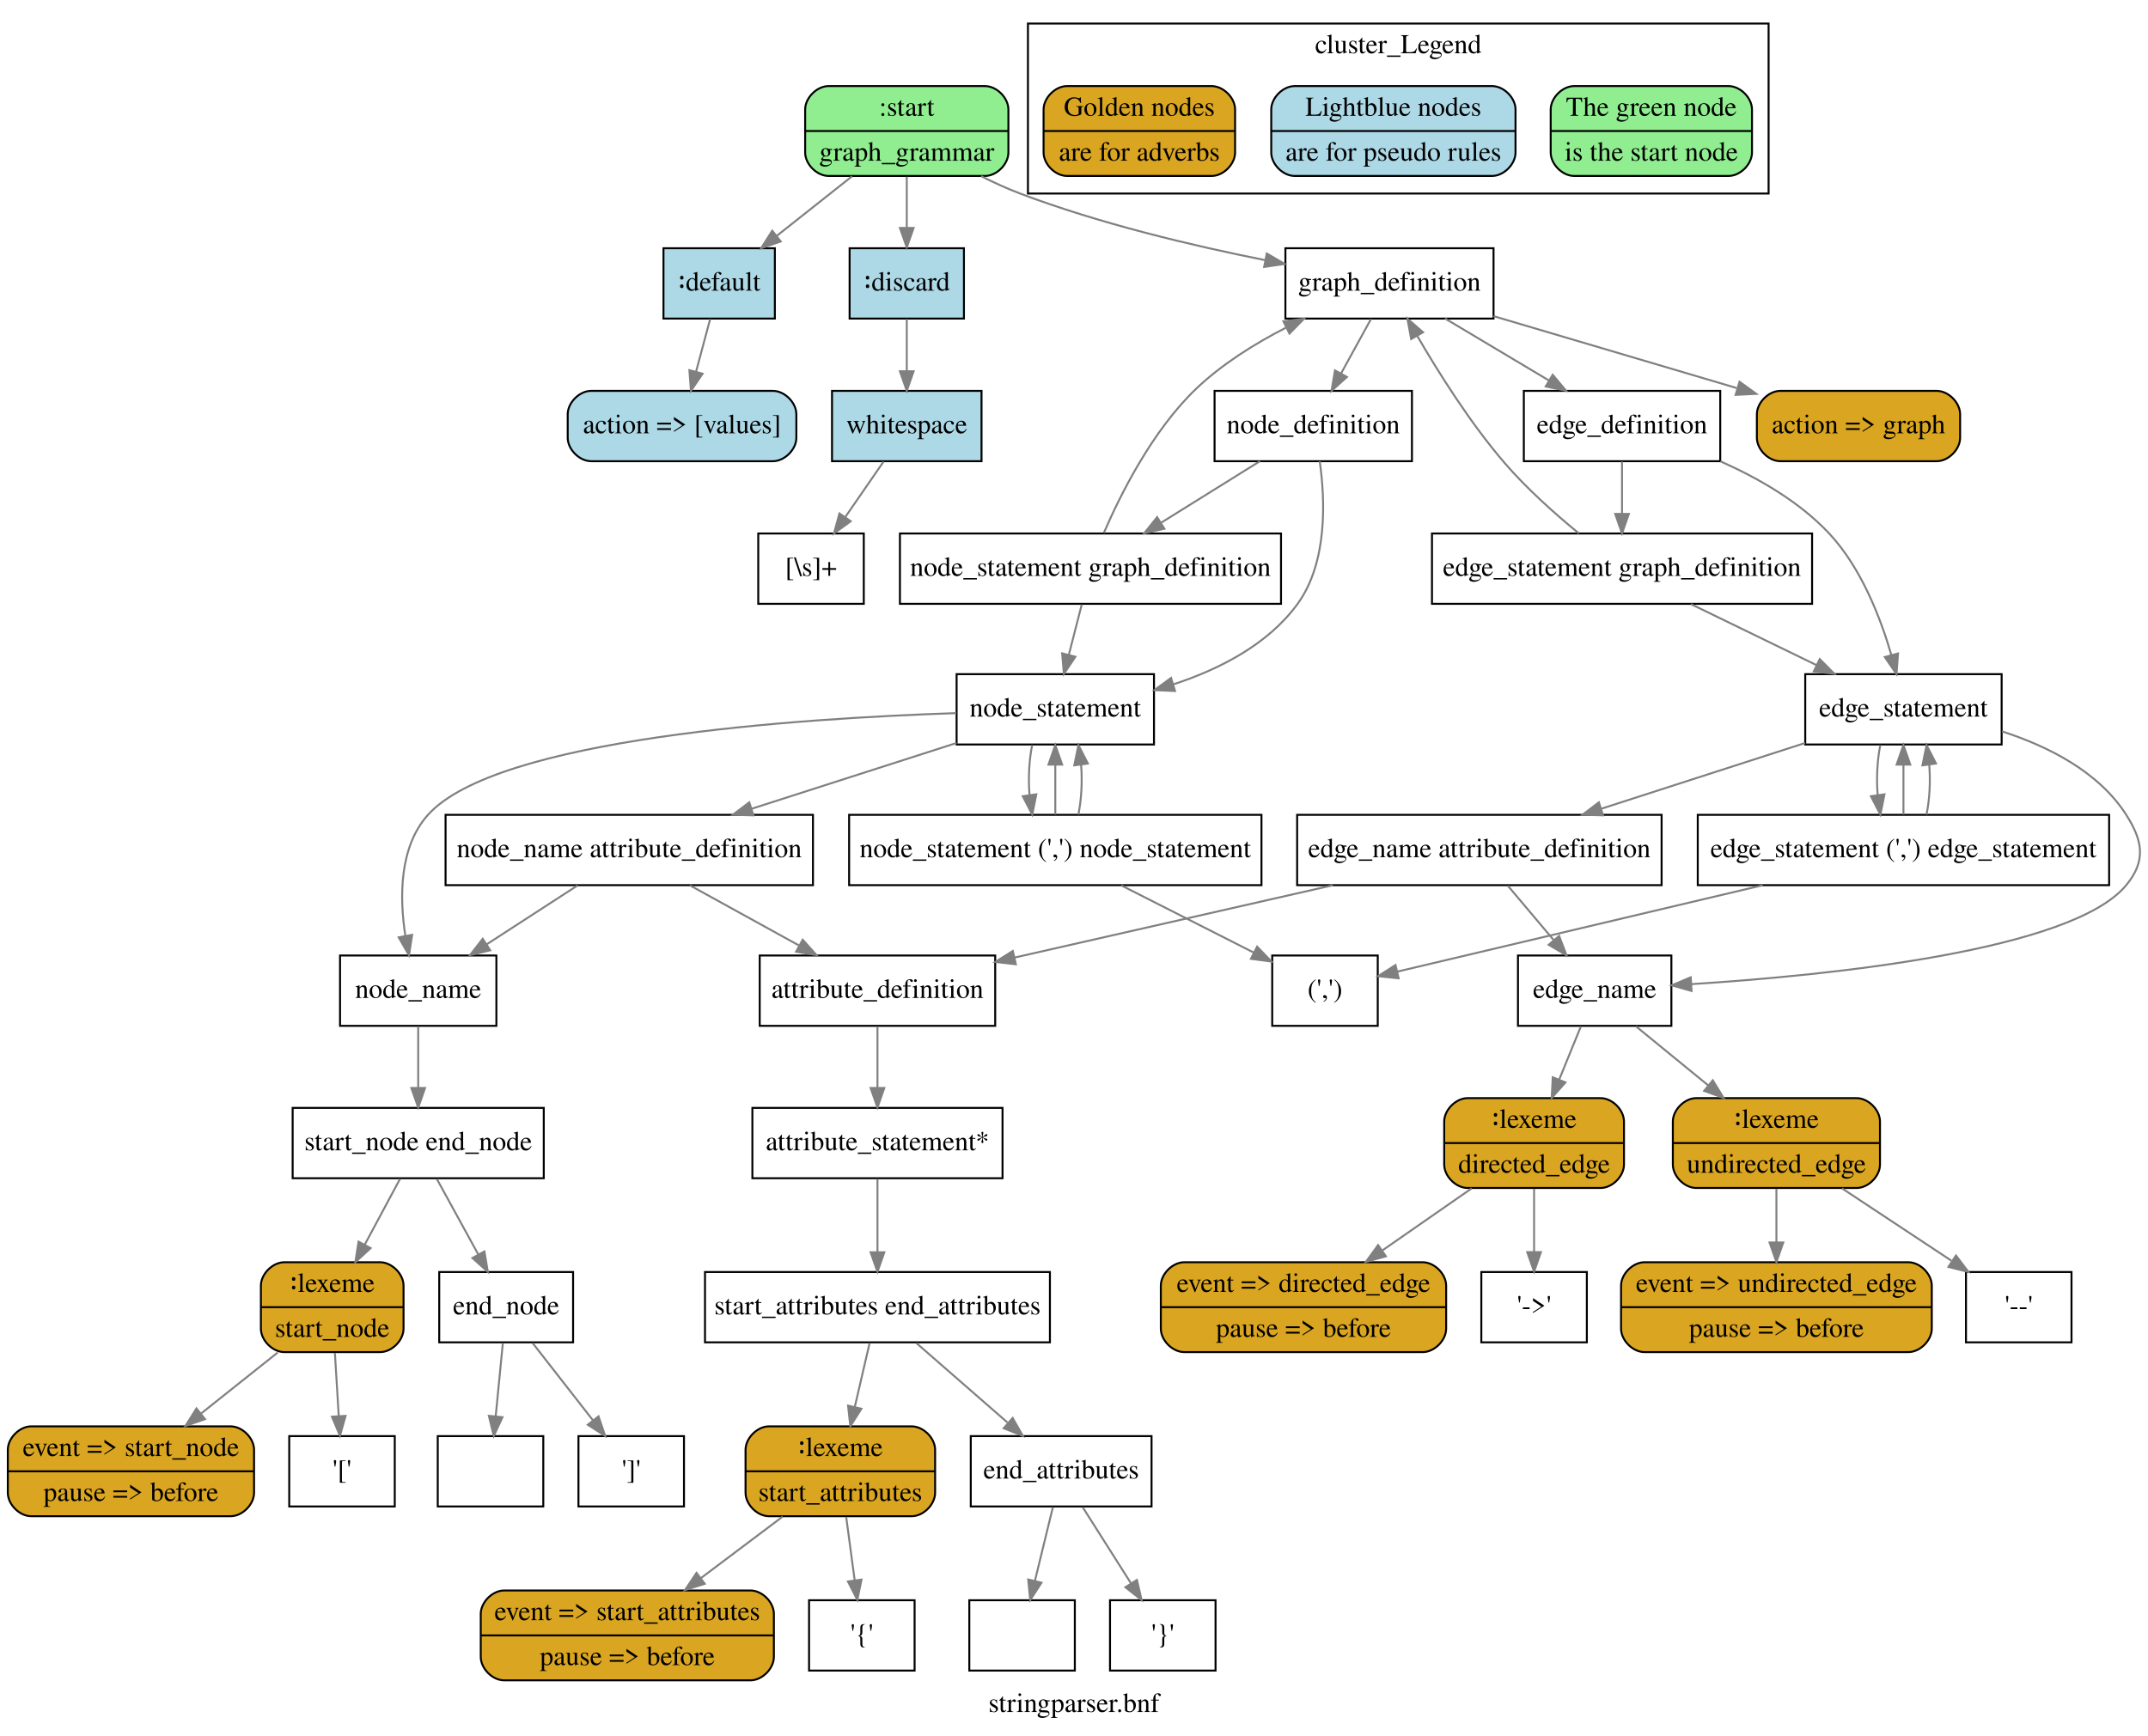
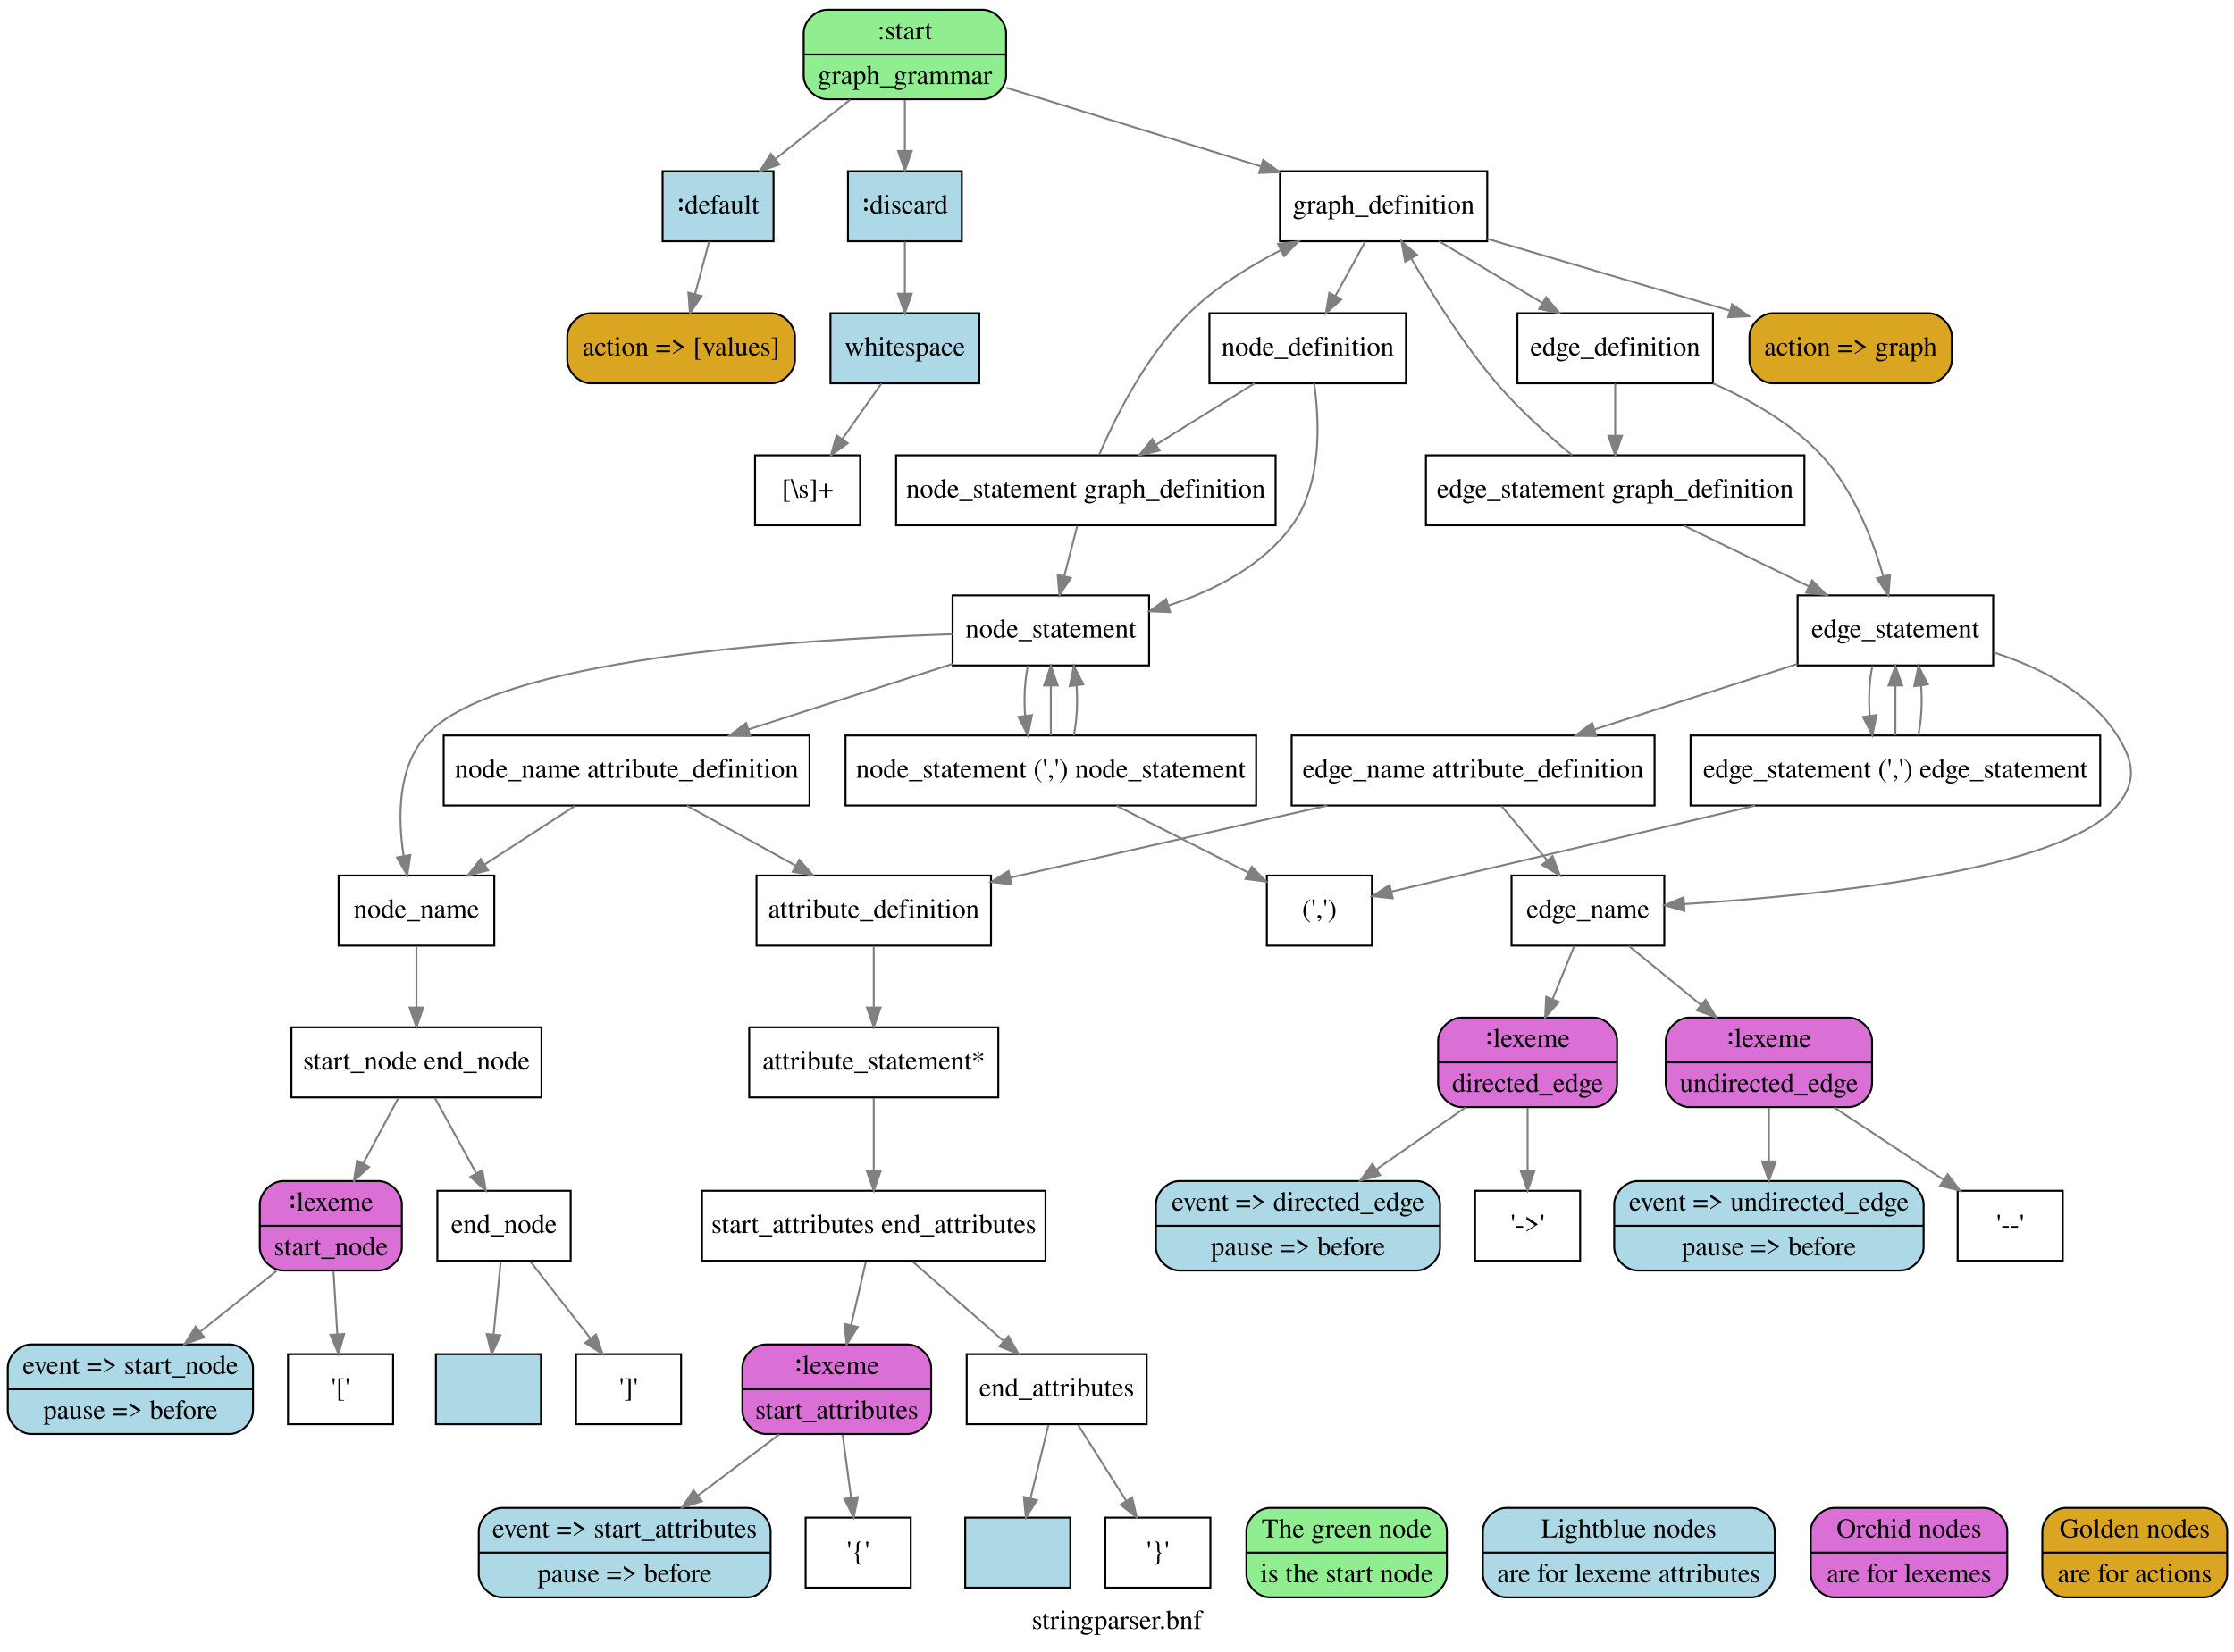
- <svg xmlns="http://www.w3.org/2000/svg" width="1099pt" height="888pt" viewBox="0.00 0.00 1099.14 888.00">
-   <g id="graph0" class="graph" transform="scale(1 1) rotate(0) translate(4 884)">
-     <polygon fill="white" stroke="white" points="-4,5 -4,-884 1096.14,-884 1096.14,5 -4,5" />
-     <text text-anchor="middle" x="545.57" y="-7.8" font-family="Times,serif" font-size="14.00">stringparser.bnf</text>
-     <g id="clust1" class="cluster">
-       <polygon fill="none" stroke="black" points="522,-785 522,-872 901,-872 901,-785 522,-785" />
-       <text text-anchor="middle" x="711.5" y="-856.8" font-family="Times,serif" font-size="14.00">cluster_Legend</text>
-     </g>
+ <svg xmlns="http://www.w3.org/2000/svg" width="1148pt" height="849pt" viewBox="0.00 0.00 1148.00 849.00">
+   <g id="graph0" class="graph" transform="scale(1 1) rotate(0) translate(4 845)">
+     <polygon fill="white" stroke="white" points="-4,5 -4,-845 1145,-845 1145,5 -4,5" />
+     <text text-anchor="middle" x="570" y="-7.8" font-family="Times,serif" font-size="14.00">stringparser.bnf</text>
    <g id="node1" class="node">
-       <path fill="lightgreen" stroke="black" d="M420,-794C420,-794 500,-794 500,-794 506,-794 512,-800 512,-806 512,-806 512,-828 512,-828 512,-834 506,-840 500,-840 500,-840 420,-840 420,-840 414,-840 408,-834 408,-828 408,-828 408,-806 408,-806 408,-800 414,-794 420,-794" />
-       <text text-anchor="middle" x="460" y="-824.8" font-family="Times,serif" font-size="14.00">:start</text>
-       <polyline fill="none" stroke="black" points="408,-817 512,-817 " />
-       <text text-anchor="middle" x="460" y="-801.8" font-family="Times,serif" font-size="14.00">graph_grammar</text>
+       <path fill="lightgreen" stroke="black" d="M421,-794C421,-794 501,-794 501,-794 507,-794 513,-800 513,-806 513,-806 513,-828 513,-828 513,-834 507,-840 501,-840 501,-840 421,-840 421,-840 415,-840 409,-834 409,-828 409,-828 409,-806 409,-806 409,-800 415,-794 421,-794" />
+       <text text-anchor="middle" x="461" y="-824.8" font-family="Times,serif" font-size="14.00">:start</text>
+       <polyline fill="none" stroke="black" points="409,-817 513,-817 " />
+       <text text-anchor="middle" x="461" y="-801.8" font-family="Times,serif" font-size="14.00">graph_grammar</text>
    </g>
    <g id="node2" class="node">
-       <polygon fill="lightblue" stroke="black" points="392.5,-757 335.5,-757 335.5,-721 392.5,-721 392.5,-757" />
-       <text text-anchor="middle" x="364" y="-735.3" font-family="Times,serif" font-size="14.00">꞉default</text>
+       <polygon fill="lightblue" stroke="black" points="393.5,-757 336.5,-757 336.5,-721 393.5,-721 393.5,-757" />
+       <text text-anchor="middle" x="365" y="-735.3" font-family="Times,serif" font-size="14.00">꞉default</text>
    </g>
    <g id="edge1" class="edge">
-       <path fill="none" stroke="grey" d="M431.975,-793.813C419.924,-784.273 405.828,-773.114 393.607,-763.439" />
-       <polygon fill="grey" stroke="grey" points="395.507,-760.479 385.494,-757.016 391.162,-765.967 395.507,-760.479" />
+       <path fill="none" stroke="grey" d="M432.975,-793.813C420.924,-784.273 406.828,-773.114 394.607,-763.439" />
+       <polygon fill="grey" stroke="grey" points="396.507,-760.479 386.494,-757.016 392.162,-765.967 396.507,-760.479" />
    </g>
    <g id="node4" class="node">
-       <polygon fill="lightblue" stroke="black" points="489.25,-757 430.75,-757 430.75,-721 489.25,-721 489.25,-757" />
-       <text text-anchor="middle" x="460" y="-735.3" font-family="Times,serif" font-size="14.00">꞉discard</text>
+       <polygon fill="lightblue" stroke="black" points="490.25,-757 431.75,-757 431.75,-721 490.25,-721 490.25,-757" />
+       <text text-anchor="middle" x="461" y="-735.3" font-family="Times,serif" font-size="14.00">꞉discard</text>
    </g>
    <g id="edge3" class="edge">
-       <path fill="none" stroke="grey" d="M460,-793.609C460,-785.481 460,-776.2 460,-767.671" />
-       <polygon fill="grey" stroke="grey" points="463.5,-767.412 460,-757.412 456.5,-767.412 463.5,-767.412" />
+       <path fill="none" stroke="grey" d="M461,-793.609C461,-785.481 461,-776.2 461,-767.671" />
+       <polygon fill="grey" stroke="grey" points="464.5,-767.412 461,-757.412 457.5,-767.412 464.5,-767.412" />
    </g>
    <g id="node6" class="node">
      <polygon fill="white" stroke="black" points="760.25,-757 653.75,-757 653.75,-721 760.25,-721 760.25,-757" />
      <text text-anchor="middle" x="707" y="-735.3" font-family="Times,serif" font-size="14.00">graph_definition</text>
    </g>
    <g id="edge5" class="edge">
-       <path fill="none" stroke="grey" d="M498.038,-793.897C504.566,-790.621 511.381,-787.509 518,-785 558.506,-769.647 605.936,-758.373 643.149,-750.95" />
-       <polygon fill="grey" stroke="grey" points="644.215,-754.308 653.36,-748.958 642.875,-747.437 644.215,-754.308" />
+       <path fill="none" stroke="grey" d="M513.17,-799.882C551.346,-788.088 603.332,-772.028 643.855,-759.508" />
+       <polygon fill="grey" stroke="grey" points="645.11,-762.784 653.631,-756.488 643.044,-756.096 645.11,-762.784" />
    </g>
    <g id="node3" class="node">
-       <path fill="lightblue" stroke="black" d="M298.5,-648C298.5,-648 391.5,-648 391.5,-648 397.5,-648 403.5,-654 403.5,-660 403.5,-660 403.5,-672 403.5,-672 403.5,-678 397.5,-684 391.5,-684 391.5,-684 298.5,-684 298.5,-684 292.5,-684 286.5,-678 286.5,-672 286.5,-672 286.5,-660 286.5,-660 286.5,-654 292.5,-648 298.5,-648" />
-       <text text-anchor="middle" x="345" y="-662.3" font-family="Times,serif" font-size="14.00">action =&gt; [values]</text>
+       <path fill="goldenrod" stroke="black" d="M299.5,-648C299.5,-648 392.5,-648 392.5,-648 398.5,-648 404.5,-654 404.5,-660 404.5,-660 404.5,-672 404.5,-672 404.5,-678 398.5,-684 392.5,-684 392.5,-684 299.5,-684 299.5,-684 293.5,-684 287.5,-678 287.5,-672 287.5,-672 287.5,-660 287.5,-660 287.5,-654 293.5,-648 299.5,-648" />
+       <text text-anchor="middle" x="346" y="-662.3" font-family="Times,serif" font-size="14.00">action =&gt; [values]</text>
    </g>
    <g id="edge2" class="edge">
-       <path fill="none" stroke="grey" d="M359.401,-720.813C357.23,-712.702 354.59,-702.836 352.166,-693.777" />
-       <polygon fill="grey" stroke="grey" points="355.523,-692.784 349.557,-684.029 348.761,-694.594 355.523,-692.784" />
+       <path fill="none" stroke="grey" d="M360.401,-720.813C358.23,-712.702 355.59,-702.836 353.166,-693.777" />
+       <polygon fill="grey" stroke="grey" points="356.523,-692.784 350.557,-684.029 349.761,-694.594 356.523,-692.784" />
    </g>
    <g id="node5" class="node">
-       <polygon fill="lightblue" stroke="black" points="498.25,-684 421.75,-684 421.75,-648 498.25,-648 498.25,-684" />
-       <text text-anchor="middle" x="460" y="-662.3" font-family="Times,serif" font-size="14.00">whitespace</text>
+       <polygon fill="lightblue" stroke="black" points="499.25,-684 422.75,-684 422.75,-648 499.25,-648 499.25,-684" />
+       <text text-anchor="middle" x="461" y="-662.3" font-family="Times,serif" font-size="14.00">whitespace</text>
    </g>
    <g id="edge4" class="edge">
-       <path fill="none" stroke="grey" d="M460,-720.813C460,-712.789 460,-703.047 460,-694.069" />
-       <polygon fill="grey" stroke="grey" points="463.5,-694.029 460,-684.029 456.5,-694.029 463.5,-694.029" />
+       <path fill="none" stroke="grey" d="M461,-720.813C461,-712.789 461,-703.047 461,-694.069" />
+       <polygon fill="grey" stroke="grey" points="464.5,-694.029 461,-684.029 457.5,-694.029 464.5,-694.029" />
    </g>
    <g id="node43" class="node">
      <polygon fill="white" stroke="black" points="438,-611 384,-611 384,-575 438,-575 438,-611" />
      <text text-anchor="middle" x="411" y="-589.3" font-family="Times,serif" font-size="14.00">[\s]+</text>
    </g>
    <g id="edge54" class="edge">
-       <path fill="none" stroke="grey" d="M448.138,-647.813C442.24,-639.266 434.996,-628.769 428.476,-619.323" />
-       <polygon fill="grey" stroke="grey" points="431.313,-617.271 422.752,-611.029 425.552,-621.247 431.313,-617.271" />
+       <path fill="none" stroke="grey" d="M448.896,-647.813C442.878,-639.266 435.486,-628.769 428.833,-619.323" />
+       <polygon fill="grey" stroke="grey" points="431.612,-617.19 422.992,-611.029 425.888,-621.22 431.612,-617.19" />
    </g>
    <g id="node7" class="node">
-       <path fill="#daa520" stroke="black" d="M907,-648C907,-648 987,-648 987,-648 993,-648 999,-654 999,-660 999,-660 999,-672 999,-672 999,-678 993,-684 987,-684 987,-684 907,-684 907,-684 901,-684 895,-678 895,-672 895,-672 895,-660 895,-660 895,-654 901,-648 907,-648" />
+       <path fill="goldenrod" stroke="black" d="M907,-648C907,-648 987,-648 987,-648 993,-648 999,-654 999,-660 999,-660 999,-672 999,-672 999,-678 993,-684 987,-684 987,-684 907,-684 907,-684 901,-684 895,-678 895,-672 895,-672 895,-660 895,-660 895,-654 901,-648 907,-648" />
      <text text-anchor="middle" x="947" y="-662.3" font-family="Times,serif" font-size="14.00">action =&gt; graph</text>
    </g>
    <g id="edge6" class="edge">
      <path fill="none" stroke="grey" d="M760.264,-722.243C797.027,-711.367 846.043,-696.866 884.632,-685.451" />
      <polygon fill="grey" stroke="grey" points="886.115,-688.662 894.711,-682.469 884.129,-681.95 886.115,-688.662" />
    </g>
    <g id="node8" class="node">
      <polygon fill="white" stroke="black" points="718.5,-684 617.5,-684 617.5,-648 718.5,-648 718.5,-684" />
      <text text-anchor="middle" x="668" y="-662.3" font-family="Times,serif" font-size="14.00">node_definition</text>
    </g>
    <g id="edge7" class="edge">
      <path fill="none" stroke="grey" d="M697.559,-720.813C692.96,-712.441 687.334,-702.197 682.228,-692.903" />
      <polygon fill="grey" stroke="grey" points="685.236,-691.109 677.354,-684.029 679.101,-694.479 685.236,-691.109" />
    </g>
    <g id="node9" class="node">
      <polygon fill="white" stroke="black" points="876.25,-684 775.75,-684 775.75,-648 876.25,-648 876.25,-684" />
      <text text-anchor="middle" x="826" y="-662.3" font-family="Times,serif" font-size="14.00">edge_definition</text>
    </g>
    <g id="edge8" class="edge">
      <path fill="none" stroke="grey" d="M735.503,-720.994C751.43,-711.491 771.467,-699.536 788.637,-689.292" />
      <polygon fill="grey" stroke="grey" points="790.522,-692.243 797.317,-684.114 786.936,-686.232 790.522,-692.243" />
    </g>
    <g id="node10" class="node">
      <polygon fill="white" stroke="black" points="586.5,-539 485.5,-539 485.5,-503 586.5,-503 586.5,-539" />
      <text text-anchor="middle" x="536" y="-517.3" font-family="Times,serif" font-size="14.00">node_statement</text>
    </g>
    <g id="edge9" class="edge">
      <path fill="none" stroke="grey" d="M671.301,-647.968C674.087,-628.423 675.478,-596.329 660,-575 644.893,-554.183 619.915,-541.472 596.321,-533.744" />
      <polygon fill="grey" stroke="grey" points="597.262,-530.372 586.677,-530.825 595.234,-537.072 597.262,-530.372" />
    </g>
    <g id="node11" class="node">
      <polygon fill="white" stroke="black" points="651.5,-611 456.5,-611 456.5,-575 651.5,-575 651.5,-611" />
      <text text-anchor="middle" x="554" y="-589.3" font-family="Times,serif" font-size="14.00">node_statement graph_definition</text>
    </g>
    <g id="edge10" class="edge">
      <path fill="none" stroke="grey" d="M640.694,-647.994C625.577,-638.579 606.593,-626.755 590.247,-616.575" />
      <polygon fill="grey" stroke="grey" points="591.817,-613.429 581.478,-611.114 588.116,-619.371 591.817,-613.429" />
    </g>
    <g id="node24" class="node">
      <polygon fill="white" stroke="black" points="1020.25,-539 919.75,-539 919.75,-503 1020.25,-503 1020.25,-539" />
      <text text-anchor="middle" x="970" y="-517.3" font-family="Times,serif" font-size="14.00">edge_statement</text>
    </g>
    <g id="edge28" class="edge">
      <path fill="none" stroke="grey" d="M876.32,-647.944C895.721,-639.341 916.84,-627.221 932,-611 948.336,-593.52 958.256,-567.947 963.844,-548.694" />
      <polygon fill="grey" stroke="grey" points="967.231,-549.575 966.448,-539.009 960.471,-547.757 967.231,-549.575" />
    </g>
    <g id="node25" class="node">
      <polygon fill="white" stroke="black" points="923.25,-611 728.75,-611 728.75,-575 923.25,-575 923.25,-611" />
      <text text-anchor="middle" x="826" y="-589.3" font-family="Times,serif" font-size="14.00">edge_statement graph_definition</text>
    </g>
    <g id="edge29" class="edge">
      <path fill="none" stroke="grey" d="M826,-647.813C826,-639.789 826,-630.047 826,-621.069" />
      <polygon fill="grey" stroke="grey" points="829.5,-621.029 826,-611.029 822.5,-621.029 829.5,-621.029" />
    </g>
    <g id="node12" class="node">
      <polygon fill="white" stroke="black" points="250,-395 170,-395 170,-359 250,-359 250,-395" />
      <text text-anchor="middle" x="210" y="-373.3" font-family="Times,serif" font-size="14.00">node_name</text>
    </g>
    <g id="edge13" class="edge">
      <path fill="none" stroke="grey" d="M485.323,-519.057C404.059,-516.381 250.142,-506.139 215,-467 200.189,-450.504 200.388,-424.601 203.437,-404.984" />
      <polygon fill="grey" stroke="grey" points="206.886,-405.581 205.286,-395.108 200.005,-404.293 206.886,-405.581" />
    </g>
    <g id="node13" class="node">
      <polygon fill="white" stroke="black" points="412,-467 224,-467 224,-431 412,-431 412,-467" />
      <text text-anchor="middle" x="318" y="-445.3" font-family="Times,serif" font-size="14.00">node_name attribute_definition</text>
    </g>
    <g id="edge14" class="edge">
      <path fill="none" stroke="grey" d="M485.438,-503.765C454.186,-493.729 413.832,-480.772 380.572,-470.092" />
      <polygon fill="grey" stroke="grey" points="381.537,-466.726 370.946,-467.001 379.397,-473.391 381.537,-466.726" />
    </g>
    <g id="node15" class="node">
      <polygon fill="white" stroke="black" points="641.5,-467 430.5,-467 430.5,-431 641.5,-431 641.5,-467" />
      <text text-anchor="middle" x="536" y="-445.3" font-family="Times,serif" font-size="14.00">node_statement (',') node_statement</text>
    </g>
    <g id="edge17" class="edge">
      <path fill="none" stroke="grey" d="M524.169,-502.697C522.577,-494.983 522.124,-485.712 522.809,-477.112" />
      <polygon fill="grey" stroke="grey" points="526.29,-477.493 524.21,-467.104 519.358,-476.523 526.29,-477.493" />
    </g>
    <g id="edge11" class="edge">
      <path fill="none" stroke="grey" d="M549.551,-574.697C547.545,-566.898 545.131,-557.509 542.899,-548.829" />
      <polygon fill="grey" stroke="grey" points="546.278,-547.918 540.398,-539.104 539.499,-549.661 546.278,-547.918" />
    </g>
    <g id="edge12" class="edge">
      <path fill="none" stroke="grey" d="M560.851,-611.302C569.414,-631.14 585.701,-663.662 608,-685 621.188,-697.619 637.971,-708.097 653.956,-716.312" />
      <polygon fill="grey" stroke="grey" points="652.724,-719.607 663.242,-720.887 655.818,-713.328 652.724,-719.607" />
    </g>
    <g id="node17" class="node">
      <polygon fill="white" stroke="black" points="274.25,-317 145.75,-317 145.75,-281 274.25,-281 274.25,-317" />
      <text text-anchor="middle" x="210" y="-295.3" font-family="Times,serif" font-size="14.00">start_node end_node</text>
    </g>
    <g id="edge21" class="edge">
      <path fill="none" stroke="grey" d="M210,-358.754C210,-349.523 210,-337.935 210,-327.495" />
      <polygon fill="grey" stroke="grey" points="213.5,-327.177 210,-317.177 206.5,-327.177 213.5,-327.177" />
    </g>
    <g id="edge15" class="edge">
      <path fill="none" stroke="grey" d="M291.58,-430.876C277.59,-421.808 260.224,-410.552 245.114,-400.759" />
      <polygon fill="grey" stroke="grey" points="246.817,-397.692 236.521,-395.19 243.009,-403.566 246.817,-397.692" />
    </g>
    <g id="node14" class="node">
      <polygon fill="white" stroke="black" points="505.25,-395 384.75,-395 384.75,-359 505.25,-359 505.25,-395" />
      <text text-anchor="middle" x="445" y="-373.3" font-family="Times,serif" font-size="14.00">attribute_definition</text>
    </g>
    <g id="edge16" class="edge">
      <path fill="none" stroke="grey" d="M349.068,-430.876C365.827,-421.639 386.706,-410.131 404.702,-400.212" />
      <polygon fill="grey" stroke="grey" points="406.745,-403.082 413.813,-395.19 403.366,-396.952 406.745,-403.082" />
    </g>
    <g id="node35" class="node">
      <polygon fill="white" stroke="black" points="509,-317 381,-317 381,-281 509,-281 509,-317" />
      <text text-anchor="middle" x="445" y="-295.3" font-family="Times,serif" font-size="14.00">attribute_statement*</text>
    </g>
    <g id="edge46" class="edge">
      <path fill="none" stroke="grey" d="M445,-358.754C445,-349.523 445,-337.935 445,-327.495" />
      <polygon fill="grey" stroke="grey" points="448.5,-327.177 445,-317.177 441.5,-327.177 448.5,-327.177" />
    </g>
    <g id="edge18" class="edge">
      <path fill="none" stroke="grey" d="M536,-467.104C536,-474.791 536,-484.054 536,-492.665" />
      <polygon fill="grey" stroke="grey" points="532.5,-492.697 536,-502.697 539.5,-492.697 532.5,-492.697" />
    </g>
    <g id="node16" class="node">
      <polygon fill="white" stroke="black" points="701,-395 647,-395 647,-359 701,-359 701,-395" />
      <text text-anchor="middle" x="674" y="-373.3" font-family="Times,serif" font-size="14.00">(',')</text>
    </g>
    <g id="edge19" class="edge">
      <path fill="none" stroke="grey" d="M569.759,-430.876C590.333,-420.44 616.622,-407.105 637.652,-396.438" />
      <polygon fill="grey" stroke="grey" points="639.272,-399.54 646.607,-391.895 636.105,-393.298 639.272,-399.54" />
    </g>
    <g id="edge20" class="edge">
      <path fill="none" stroke="grey" d="M547.79,-467.104C549.401,-474.791 549.874,-484.054 549.208,-492.665" />
      <polygon fill="grey" stroke="grey" points="545.724,-492.314 547.831,-502.697 552.659,-493.265 545.724,-492.314" />
    </g>
    <g id="node18" class="node">
-       <path fill="#daa520" stroke="black" d="M141.5,-192C141.5,-192 190.5,-192 190.5,-192 196.5,-192 202.5,-198 202.5,-204 202.5,-204 202.5,-226 202.5,-226 202.5,-232 196.5,-238 190.5,-238 190.5,-238 141.5,-238 141.5,-238 135.5,-238 129.5,-232 129.5,-226 129.5,-226 129.5,-204 129.5,-204 129.5,-198 135.5,-192 141.5,-192" />
+       <path fill="orchid" stroke="black" d="M141.5,-192C141.5,-192 190.5,-192 190.5,-192 196.5,-192 202.5,-198 202.5,-204 202.5,-204 202.5,-226 202.5,-226 202.5,-232 196.5,-238 190.5,-238 190.5,-238 141.5,-238 141.5,-238 135.5,-238 129.5,-232 129.5,-226 129.5,-226 129.5,-204 129.5,-204 129.5,-198 135.5,-192 141.5,-192" />
      <text text-anchor="middle" x="166" y="-222.8" font-family="Times,serif" font-size="14.00">꞉lexeme</text>
      <polyline fill="none" stroke="black" points="129.5,-215 202.5,-215 " />
      <text text-anchor="middle" x="166" y="-199.8" font-family="Times,serif" font-size="14.00">start_node</text>
    </g>
    <g id="edge22" class="edge">
      <path fill="none" stroke="grey" d="M200.669,-280.61C195.414,-270.817 188.696,-258.297 182.576,-246.891" />
      <polygon fill="grey" stroke="grey" points="185.647,-245.212 177.835,-238.055 179.479,-248.522 185.647,-245.212" />
    </g>
    <g id="node20" class="node">
      <polygon fill="white" stroke="black" points="289.25,-233 220.75,-233 220.75,-197 289.25,-197 289.25,-233" />
      <text text-anchor="middle" x="255" y="-211.3" font-family="Times,serif" font-size="14.00">end_node</text>
    </g>
    <g id="edge24" class="edge">
      <path fill="none" stroke="grey" d="M219.543,-280.61C225.67,-269.446 233.741,-254.739 240.634,-242.177" />
      <polygon fill="grey" stroke="grey" points="243.882,-243.534 245.625,-233.084 237.745,-240.167 243.882,-243.534" />
    </g>
    <g id="node19" class="node">
-       <path fill="#daa520" stroke="black" d="M12,-108C12,-108 114,-108 114,-108 120,-108 126,-114 126,-120 126,-120 126,-142 126,-142 126,-148 120,-154 114,-154 114,-154 12,-154 12,-154 6,-154 0,-148 0,-142 0,-142 0,-120 0,-120 0,-114 6,-108 12,-108" />
+       <path fill="lightblue" stroke="black" d="M12,-108C12,-108 114,-108 114,-108 120,-108 126,-114 126,-120 126,-120 126,-142 126,-142 126,-148 120,-154 114,-154 114,-154 12,-154 12,-154 6,-154 0,-148 0,-142 0,-142 0,-120 0,-120 0,-114 6,-108 12,-108" />
      <text text-anchor="middle" x="63" y="-138.8" font-family="Times,serif" font-size="14.00">event =&gt; start_node</text>
      <polyline fill="none" stroke="black" points="0,-131 126,-131 " />
      <text text-anchor="middle" x="63" y="-115.8" font-family="Times,serif" font-size="14.00">pause =&gt; before</text>
    </g>
    <g id="edge23" class="edge">
      <path fill="none" stroke="grey" d="M138.127,-191.81C126.104,-182.238 111.888,-170.921 99.076,-160.72" />
      <polygon fill="grey" stroke="grey" points="100.899,-157.698 90.896,-154.208 96.539,-163.175 100.899,-157.698" />
    </g>
    <g id="node22" class="node">
      <polygon fill="white" stroke="black" points="198,-149 144,-149 144,-113 198,-113 198,-149" />
      <text text-anchor="middle" x="171" y="-127.3" font-family="Times,serif" font-size="14.00">'['</text>
    </g>
    <g id="edge26" class="edge">
      <path fill="none" stroke="grey" d="M167.366,-191.593C167.971,-181.668 168.689,-169.9 169.326,-159.453" />
      <polygon fill="grey" stroke="grey" points="172.837,-159.372 169.953,-149.177 165.85,-158.946 172.837,-159.372" />
    </g>
    <g id="node21" class="node">
-       <polygon fill="white" stroke="black" points="274,-149 220,-149 220,-113 274,-113 274,-149" />
+       <polygon fill="lightblue" stroke="black" points="274,-149 220,-149 220,-113 274,-113 274,-149" />
    </g>
    <g id="edge25" class="edge">
      <path fill="none" stroke="grey" d="M253.303,-196.61C252.246,-185.774 250.864,-171.601 249.663,-159.291" />
      <polygon fill="grey" stroke="grey" points="253.121,-158.697 248.667,-149.084 246.154,-159.376 253.121,-158.697" />
    </g>
    <g id="node23" class="node">
      <polygon fill="white" stroke="black" points="346,-149 292,-149 292,-113 346,-113 346,-149" />
      <text text-anchor="middle" x="319" y="-127.3" font-family="Times,serif" font-size="14.00">']'</text>
    </g>
    <g id="edge27" class="edge">
      <path fill="none" stroke="grey" d="M268.573,-196.61C277.542,-185.118 289.442,-169.871 299.429,-157.075" />
      <polygon fill="grey" stroke="grey" points="302.273,-159.12 305.666,-149.084 296.754,-154.814 302.273,-159.12" />
    </g>
    <g id="node26" class="node">
      <polygon fill="white" stroke="black" points="851.25,-395 772.75,-395 772.75,-359 851.25,-359 851.25,-395" />
      <text text-anchor="middle" x="812" y="-373.3" font-family="Times,serif" font-size="14.00">edge_name</text>
    </g>
    <g id="edge32" class="edge">
      <path fill="none" stroke="grey" d="M1020.41,-509.715C1043.99,-502.107 1069.91,-489.081 1084,-467 1092.6,-453.511 1094.17,-443.348 1084,-431 1056.34,-397.424 932.005,-384.837 861.399,-380.34" />
      <polygon fill="grey" stroke="grey" points="861.582,-376.845 851.389,-379.734 861.159,-383.832 861.582,-376.845" />
    </g>
    <g id="node27" class="node">
      <polygon fill="white" stroke="black" points="846.25,-467 659.75,-467 659.75,-431 846.25,-431 846.25,-467" />
      <text text-anchor="middle" x="753" y="-445.3" font-family="Times,serif" font-size="14.00">edge_name attribute_definition</text>
    </g>
    <g id="edge33" class="edge">
      <path fill="none" stroke="grey" d="M919.67,-503.765C888.561,-493.729 848.393,-480.772 815.285,-470.092" />
      <polygon fill="grey" stroke="grey" points="816.294,-466.74 805.703,-467.001 814.145,-473.402 816.294,-466.74" />
    </g>
    <g id="node28" class="node">
      <polygon fill="white" stroke="black" points="1075.25,-467 864.75,-467 864.75,-431 1075.25,-431 1075.25,-467" />
      <text text-anchor="middle" x="970" y="-445.3" font-family="Times,serif" font-size="14.00">edge_statement (',') edge_statement</text>
    </g>
    <g id="edge36" class="edge">
      <path fill="none" stroke="grey" d="M958.169,-502.697C956.577,-494.983 956.124,-485.712 956.809,-477.112" />
      <polygon fill="grey" stroke="grey" points="960.29,-477.493 958.21,-467.104 953.358,-476.523 960.29,-477.493" />
    </g>
    <g id="edge30" class="edge">
      <path fill="none" stroke="grey" d="M861.226,-574.876C880.577,-565.469 904.773,-553.708 925.427,-543.667" />
      <polygon fill="grey" stroke="grey" points="927.175,-546.71 934.638,-539.19 924.114,-540.414 927.175,-546.71" />
    </g>
    <g id="edge31" class="edge">
      <path fill="none" stroke="grey" d="M803.855,-611.092C791.912,-620.894 777.341,-633.839 766,-647 748.466,-667.348 732.153,-693.276 721.144,-712.247" />
      <polygon fill="grey" stroke="grey" points="718.097,-710.525 716.184,-720.946 724.178,-713.993 718.097,-710.525" />
    </g>
    <g id="node29" class="node">
-       <path fill="#daa520" stroke="black" d="M747,-276C747,-276 815,-276 815,-276 821,-276 827,-282 827,-288 827,-288 827,-310 827,-310 827,-316 821,-322 815,-322 815,-322 747,-322 747,-322 741,-322 735,-316 735,-310 735,-310 735,-288 735,-288 735,-282 741,-276 747,-276" />
+       <path fill="orchid" stroke="black" d="M747,-276C747,-276 815,-276 815,-276 821,-276 827,-282 827,-288 827,-288 827,-310 827,-310 827,-316 821,-322 815,-322 815,-322 747,-322 747,-322 741,-322 735,-316 735,-310 735,-310 735,-288 735,-288 735,-282 741,-276 747,-276" />
      <text text-anchor="middle" x="781" y="-306.8" font-family="Times,serif" font-size="14.00">꞉lexeme</text>
      <polyline fill="none" stroke="black" points="735,-299 827,-299 " />
      <text text-anchor="middle" x="781" y="-283.8" font-family="Times,serif" font-size="14.00">directed_edge</text>
    </g>
    <g id="edge40" class="edge">
      <path fill="none" stroke="grey" d="M804.966,-358.754C801.678,-350.693 797.656,-340.835 793.854,-331.513" />
      <polygon fill="grey" stroke="grey" points="797.028,-330.028 790.011,-322.091 790.547,-332.672 797.028,-330.028" />
    </g>
    <g id="node31" class="node">
-       <path fill="#daa520" stroke="black" d="M864,-276C864,-276 946,-276 946,-276 952,-276 958,-282 958,-288 958,-288 958,-310 958,-310 958,-316 952,-322 946,-322 946,-322 864,-322 864,-322 858,-322 852,-316 852,-310 852,-310 852,-288 852,-288 852,-282 858,-276 864,-276" />
+       <path fill="orchid" stroke="black" d="M864,-276C864,-276 946,-276 946,-276 952,-276 958,-282 958,-288 958,-288 958,-310 958,-310 958,-316 952,-322 946,-322 946,-322 864,-322 864,-322 858,-322 852,-316 852,-310 852,-310 852,-288 852,-288 852,-282 858,-276 864,-276" />
      <text text-anchor="middle" x="905" y="-306.8" font-family="Times,serif" font-size="14.00">꞉lexeme</text>
      <polyline fill="none" stroke="black" points="852,-299 958,-299 " />
      <text text-anchor="middle" x="905" y="-283.8" font-family="Times,serif" font-size="14.00">undirected_edge</text>
    </g>
    <g id="edge42" class="edge">
      <path fill="none" stroke="grey" d="M833.103,-358.754C844.006,-349.845 857.595,-338.739 870.015,-328.59" />
      <polygon fill="grey" stroke="grey" points="872.439,-331.129 877.968,-322.091 868.01,-325.709 872.439,-331.129" />
    </g>
    <g id="edge34" class="edge">
      <path fill="none" stroke="grey" d="M767.584,-430.697C774.658,-422.305 783.283,-412.07 791.045,-402.861" />
      <polygon fill="grey" stroke="grey" points="793.815,-405.006 797.583,-395.104 788.463,-400.495 793.815,-405.006" />
    </g>
    <g id="edge35" class="edge">
      <path fill="none" stroke="grey" d="M678.049,-430.966C628.406,-419.683 563.727,-404.983 515.106,-393.933" />
      <polygon fill="grey" stroke="grey" points="515.823,-390.507 505.296,-391.704 514.271,-397.333 515.823,-390.507" />
    </g>
    <g id="edge37" class="edge">
      <path fill="none" stroke="grey" d="M970,-467.104C970,-474.791 970,-484.054 970,-492.665" />
      <polygon fill="grey" stroke="grey" points="966.5,-492.697 970,-502.697 973.5,-492.697 966.5,-492.697" />
    </g>
    <g id="edge38" class="edge">
      <path fill="none" stroke="grey" d="M897.969,-430.966C838.945,-417.007 757.804,-397.819 711.131,-386.781" />
      <polygon fill="grey" stroke="grey" points="711.694,-383.318 701.157,-384.422 710.083,-390.13 711.694,-383.318" />
    </g>
    <g id="edge39" class="edge">
      <path fill="none" stroke="grey" d="M981.79,-467.104C983.401,-474.791 983.874,-484.054 983.208,-492.665" />
      <polygon fill="grey" stroke="grey" points="979.724,-492.314 981.831,-502.697 986.659,-493.265 979.724,-492.314" />
    </g>
    <g id="node30" class="node">
-       <path fill="#daa520" stroke="black" d="M602,-192C602,-192 724,-192 724,-192 730,-192 736,-198 736,-204 736,-204 736,-226 736,-226 736,-232 730,-238 724,-238 724,-238 602,-238 602,-238 596,-238 590,-232 590,-226 590,-226 590,-204 590,-204 590,-198 596,-192 602,-192" />
+       <path fill="lightblue" stroke="black" d="M602,-192C602,-192 724,-192 724,-192 730,-192 736,-198 736,-204 736,-204 736,-226 736,-226 736,-232 730,-238 724,-238 724,-238 602,-238 602,-238 596,-238 590,-232 590,-226 590,-226 590,-204 590,-204 590,-198 596,-192 602,-192" />
      <text text-anchor="middle" x="663" y="-222.8" font-family="Times,serif" font-size="14.00">event =&gt; directed_edge</text>
      <polyline fill="none" stroke="black" points="590,-215 736,-215 " />
      <text text-anchor="middle" x="663" y="-199.8" font-family="Times,serif" font-size="14.00">pause =&gt; before</text>
    </g>
    <g id="edge41" class="edge">
      <path fill="none" stroke="grey" d="M749.068,-275.81C735.032,-266.056 718.386,-254.489 703.492,-244.139" />
      <polygon fill="grey" stroke="grey" points="705.167,-241.041 694.958,-238.208 701.173,-246.789 705.167,-241.041" />
    </g>
    <g id="node33" class="node">
      <polygon fill="white" stroke="black" points="808,-233 754,-233 754,-197 808,-197 808,-233" />
      <text text-anchor="middle" x="781" y="-211.3" font-family="Times,serif" font-size="14.00">'-&gt;'</text>
    </g>
    <g id="edge44" class="edge">
      <path fill="none" stroke="grey" d="M781,-275.593C781,-265.668 781,-253.9 781,-243.453" />
      <polygon fill="grey" stroke="grey" points="784.5,-243.177 781,-233.177 777.5,-243.177 784.5,-243.177" />
    </g>
    <g id="node32" class="node">
-       <path fill="#daa520" stroke="black" d="M837.5,-192C837.5,-192 972.5,-192 972.5,-192 978.5,-192 984.5,-198 984.5,-204 984.5,-204 984.5,-226 984.5,-226 984.5,-232 978.5,-238 972.5,-238 972.5,-238 837.5,-238 837.5,-238 831.5,-238 825.5,-232 825.5,-226 825.5,-226 825.5,-204 825.5,-204 825.5,-198 831.5,-192 837.5,-192" />
+       <path fill="lightblue" stroke="black" d="M837.5,-192C837.5,-192 972.5,-192 972.5,-192 978.5,-192 984.5,-198 984.5,-204 984.5,-204 984.5,-226 984.5,-226 984.5,-232 978.5,-238 972.5,-238 972.5,-238 837.5,-238 837.5,-238 831.5,-238 825.5,-232 825.5,-226 825.5,-226 825.5,-204 825.5,-204 825.5,-198 831.5,-192 837.5,-192" />
      <text text-anchor="middle" x="905" y="-222.8" font-family="Times,serif" font-size="14.00">event =&gt; undirected_edge</text>
      <polyline fill="none" stroke="black" points="825.5,-215 984.5,-215 " />
      <text text-anchor="middle" x="905" y="-199.8" font-family="Times,serif" font-size="14.00">pause =&gt; before</text>
    </g>
    <g id="edge43" class="edge">
      <path fill="none" stroke="grey" d="M905,-275.593C905,-267.118 905,-257.297 905,-248.104" />
      <polygon fill="grey" stroke="grey" points="908.5,-248.096 905,-238.096 901.5,-248.096 908.5,-248.096" />
    </g>
    <g id="node34" class="node">
      <polygon fill="white" stroke="black" points="1056,-233 1002,-233 1002,-197 1056,-197 1056,-233" />
      <text text-anchor="middle" x="1029" y="-211.3" font-family="Times,serif" font-size="14.00">'--'</text>
    </g>
    <g id="edge45" class="edge">
      <path fill="none" stroke="grey" d="M938.556,-275.81C955.902,-264.339 977.041,-250.36 994.519,-238.802" />
      <polygon fill="grey" stroke="grey" points="996.875,-241.44 1003.29,-233.004 993.014,-235.601 996.875,-241.44" />
    </g>
    <g id="node36" class="node">
      <polygon fill="white" stroke="black" points="533.25,-233 356.75,-233 356.75,-197 533.25,-197 533.25,-233" />
      <text text-anchor="middle" x="445" y="-211.3" font-family="Times,serif" font-size="14.00">start_attributes end_attributes</text>
    </g>
    <g id="edge47" class="edge">
      <path fill="none" stroke="grey" d="M445,-280.61C445,-269.774 445,-255.601 445,-243.291" />
      <polygon fill="grey" stroke="grey" points="448.5,-243.084 445,-233.084 441.5,-243.084 448.5,-243.084" />
    </g>
    <g id="node37" class="node">
-       <path fill="#daa520" stroke="black" d="M389.5,-108C389.5,-108 462.5,-108 462.5,-108 468.5,-108 474.5,-114 474.5,-120 474.5,-120 474.5,-142 474.5,-142 474.5,-148 468.5,-154 462.5,-154 462.5,-154 389.5,-154 389.5,-154 383.5,-154 377.5,-148 377.5,-142 377.5,-142 377.5,-120 377.5,-120 377.5,-114 383.5,-108 389.5,-108" />
+       <path fill="orchid" stroke="black" d="M389.5,-108C389.5,-108 462.5,-108 462.5,-108 468.5,-108 474.5,-114 474.5,-120 474.5,-120 474.5,-142 474.5,-142 474.5,-148 468.5,-154 462.5,-154 462.5,-154 389.5,-154 389.5,-154 383.5,-154 377.5,-148 377.5,-142 377.5,-142 377.5,-120 377.5,-120 377.5,-114 383.5,-108 389.5,-108" />
      <text text-anchor="middle" x="426" y="-138.8" font-family="Times,serif" font-size="14.00">꞉lexeme</text>
      <polyline fill="none" stroke="black" points="377.5,-131 474.5,-131 " />
      <text text-anchor="middle" x="426" y="-115.8" font-family="Times,serif" font-size="14.00">start_attributes</text>
    </g>
    <g id="edge48" class="edge">
      <path fill="none" stroke="grey" d="M440.971,-196.61C438.769,-187.108 435.972,-175.038 433.394,-163.91" />
      <polygon fill="grey" stroke="grey" points="436.777,-163.007 431.11,-154.055 429.958,-164.587 436.777,-163.007" />
    </g>
    <g id="node39" class="node">
      <polygon fill="white" stroke="black" points="585.25,-149 492.75,-149 492.75,-113 585.25,-113 585.25,-149" />
      <text text-anchor="middle" x="539" y="-127.3" font-family="Times,serif" font-size="14.00">end_attributes</text>
    </g>
    <g id="edge50" class="edge">
      <path fill="none" stroke="grey" d="M464.935,-196.61C478.486,-184.789 496.589,-168.997 511.506,-155.984" />
      <polygon fill="grey" stroke="grey" points="514.181,-158.295 519.416,-149.084 509.58,-153.02 514.181,-158.295" />
    </g>
    <g id="node38" class="node">
-       <path fill="#daa520" stroke="black" d="M254,-24C254,-24 380,-24 380,-24 386,-24 392,-30 392,-36 392,-36 392,-58 392,-58 392,-64 386,-70 380,-70 380,-70 254,-70 254,-70 248,-70 242,-64 242,-58 242,-58 242,-36 242,-36 242,-30 248,-24 254,-24" />
+       <path fill="lightblue" stroke="black" d="M254,-24C254,-24 380,-24 380,-24 386,-24 392,-30 392,-36 392,-36 392,-58 392,-58 392,-64 386,-70 380,-70 380,-70 254,-70 254,-70 248,-70 242,-64 242,-58 242,-58 242,-36 242,-36 242,-30 248,-24 254,-24" />
      <text text-anchor="middle" x="317" y="-54.8" font-family="Times,serif" font-size="14.00">event =&gt; start_attributes</text>
      <polyline fill="none" stroke="black" points="242,-47 392,-47 " />
      <text text-anchor="middle" x="317" y="-31.8" font-family="Times,serif" font-size="14.00">pause =&gt; before</text>
    </g>
    <g id="edge49" class="edge">
      <path fill="none" stroke="grey" d="M396.503,-107.81C383.659,-98.147 368.449,-86.705 354.79,-76.429" />
      <polygon fill="grey" stroke="grey" points="356.616,-73.423 346.521,-70.208 352.408,-79.017 356.616,-73.423" />
    </g>
    <g id="node41" class="node">
      <polygon fill="white" stroke="black" points="464,-65 410,-65 410,-29 464,-29 464,-65" />
      <text text-anchor="middle" x="437" y="-43.3" font-family="Times,serif" font-size="14.00">'{'</text>
    </g>
    <g id="edge52" class="edge">
      <path fill="none" stroke="grey" d="M429.006,-107.593C430.351,-97.564 431.949,-85.652 433.362,-75.123" />
      <polygon fill="grey" stroke="grey" points="436.835,-75.554 434.696,-65.177 429.897,-74.623 436.835,-75.554" />
    </g>
    <g id="node40" class="node">
-       <polygon fill="white" stroke="black" points="546,-65 492,-65 492,-29 546,-29 546,-65" />
+       <polygon fill="lightblue" stroke="black" points="546,-65 492,-65 492,-29 546,-29 546,-65" />
    </g>
    <g id="edge51" class="edge">
      <path fill="none" stroke="grey" d="M534.759,-112.61C532.089,-101.665 528.589,-87.314 525.566,-74.919" />
      <polygon fill="grey" stroke="grey" points="528.937,-73.97 523.167,-65.084 522.136,-75.628 528.937,-73.97" />
    </g>
    <g id="node42" class="node">
      <polygon fill="white" stroke="black" points="618,-65 564,-65 564,-29 618,-29 618,-65" />
      <text text-anchor="middle" x="591" y="-43.3" font-family="Times,serif" font-size="14.00">'}'</text>
    </g>
    <g id="edge53" class="edge">
      <path fill="none" stroke="grey" d="M550.028,-112.61C557.177,-101.336 566.617,-86.451 574.634,-73.809" />
      <polygon fill="grey" stroke="grey" points="577.767,-75.403 580.166,-65.084 571.855,-71.654 577.767,-75.403" />
    </g>
    <g id="node44" class="node">
-       <path fill="lightgreen" stroke="black" d="M801.5,-794C801.5,-794 880.5,-794 880.5,-794 886.5,-794 892.5,-800 892.5,-806 892.5,-806 892.5,-828 892.5,-828 892.5,-834 886.5,-840 880.5,-840 880.5,-840 801.5,-840 801.5,-840 795.5,-840 789.5,-834 789.5,-828 789.5,-828 789.5,-806 789.5,-806 789.5,-800 795.5,-794 801.5,-794" />
-       <text text-anchor="middle" x="841" y="-824.8" font-family="Times,serif" font-size="14.00">The green node</text>
-       <polyline fill="none" stroke="black" points="789.5,-817 892.5,-817 " />
-       <text text-anchor="middle" x="841" y="-801.8" font-family="Times,serif" font-size="14.00">is the start node</text>
+       <path fill="lightgreen" stroke="black" d="M648.5,-24C648.5,-24 727.5,-24 727.5,-24 733.5,-24 739.5,-30 739.5,-36 739.5,-36 739.5,-58 739.5,-58 739.5,-64 733.5,-70 727.5,-70 727.5,-70 648.5,-70 648.5,-70 642.5,-70 636.5,-64 636.5,-58 636.5,-58 636.5,-36 636.5,-36 636.5,-30 642.5,-24 648.5,-24" />
+       <text text-anchor="middle" x="688" y="-54.8" font-family="Times,serif" font-size="14.00">The green node</text>
+       <polyline fill="none" stroke="black" points="636.5,-47 739.5,-47 " />
+       <text text-anchor="middle" x="688" y="-31.8" font-family="Times,serif" font-size="14.00">is the start node</text>
    </g>
    <g id="node45" class="node">
-       <path fill="lightblue" stroke="black" d="M658.5,-794C658.5,-794 759.5,-794 759.5,-794 765.5,-794 771.5,-800 771.5,-806 771.5,-806 771.5,-828 771.5,-828 771.5,-834 765.5,-840 759.5,-840 759.5,-840 658.5,-840 658.5,-840 652.5,-840 646.5,-834 646.5,-828 646.5,-828 646.5,-806 646.5,-806 646.5,-800 652.5,-794 658.5,-794" />
-       <text text-anchor="middle" x="709" y="-824.8" font-family="Times,serif" font-size="14.00">Lightblue nodes</text>
-       <polyline fill="none" stroke="black" points="646.5,-817 771.5,-817 " />
-       <text text-anchor="middle" x="709" y="-801.8" font-family="Times,serif" font-size="14.00">are for pseudo rules</text>
+       <path fill="lightblue" stroke="black" d="M770,-24C770,-24 896,-24 896,-24 902,-24 908,-30 908,-36 908,-36 908,-58 908,-58 908,-64 902,-70 896,-70 896,-70 770,-70 770,-70 764,-70 758,-64 758,-58 758,-58 758,-36 758,-36 758,-30 764,-24 770,-24" />
+       <text text-anchor="middle" x="833" y="-54.8" font-family="Times,serif" font-size="14.00">Lightblue nodes</text>
+       <polyline fill="none" stroke="black" points="758,-47 908,-47 " />
+       <text text-anchor="middle" x="833" y="-31.8" font-family="Times,serif" font-size="14.00">are for lexeme attributes</text>
    </g>
    <g id="node46" class="node">
-       <path fill="#daa520" stroke="black" d="M542,-794C542,-794 616,-794 616,-794 622,-794 628,-800 628,-806 628,-806 628,-828 628,-828 628,-834 622,-840 616,-840 616,-840 542,-840 542,-840 536,-840 530,-834 530,-828 530,-828 530,-806 530,-806 530,-800 536,-794 542,-794" />
-       <text text-anchor="middle" x="579" y="-824.8" font-family="Times,serif" font-size="14.00">Golden nodes</text>
-       <polyline fill="none" stroke="black" points="530,-817 628,-817 " />
-       <text text-anchor="middle" x="579" y="-801.8" font-family="Times,serif" font-size="14.00">are for adverbs</text>
+       <path fill="orchid" stroke="black" d="M938.5,-24C938.5,-24 1015.5,-24 1015.5,-24 1021.5,-24 1027.5,-30 1027.5,-36 1027.5,-36 1027.5,-58 1027.5,-58 1027.5,-64 1021.5,-70 1015.5,-70 1015.5,-70 938.5,-70 938.5,-70 932.5,-70 926.5,-64 926.5,-58 926.5,-58 926.5,-36 926.5,-36 926.5,-30 932.5,-24 938.5,-24" />
+       <text text-anchor="middle" x="977" y="-54.8" font-family="Times,serif" font-size="14.00">Orchid nodes</text>
+       <polyline fill="none" stroke="black" points="926.5,-47 1027.5,-47 " />
+       <text text-anchor="middle" x="977" y="-31.8" font-family="Times,serif" font-size="14.00">are for lexemes</text>
+     </g>
+     <g id="node47" class="node">
+       <path fill="goldenrod" stroke="black" d="M1057.5,-24C1057.5,-24 1128.5,-24 1128.5,-24 1134.5,-24 1140.5,-30 1140.5,-36 1140.5,-36 1140.5,-58 1140.5,-58 1140.5,-64 1134.5,-70 1128.5,-70 1128.5,-70 1057.5,-70 1057.5,-70 1051.5,-70 1045.5,-64 1045.5,-58 1045.5,-58 1045.5,-36 1045.5,-36 1045.5,-30 1051.5,-24 1057.5,-24" />
+       <text text-anchor="middle" x="1093" y="-54.8" font-family="Times,serif" font-size="14.00">Golden nodes</text>
+       <polyline fill="none" stroke="black" points="1045.5,-47 1140.5,-47 " />
+       <text text-anchor="middle" x="1093" y="-31.8" font-family="Times,serif" font-size="14.00">are for actions</text>
    </g>
  </g>
</svg>
